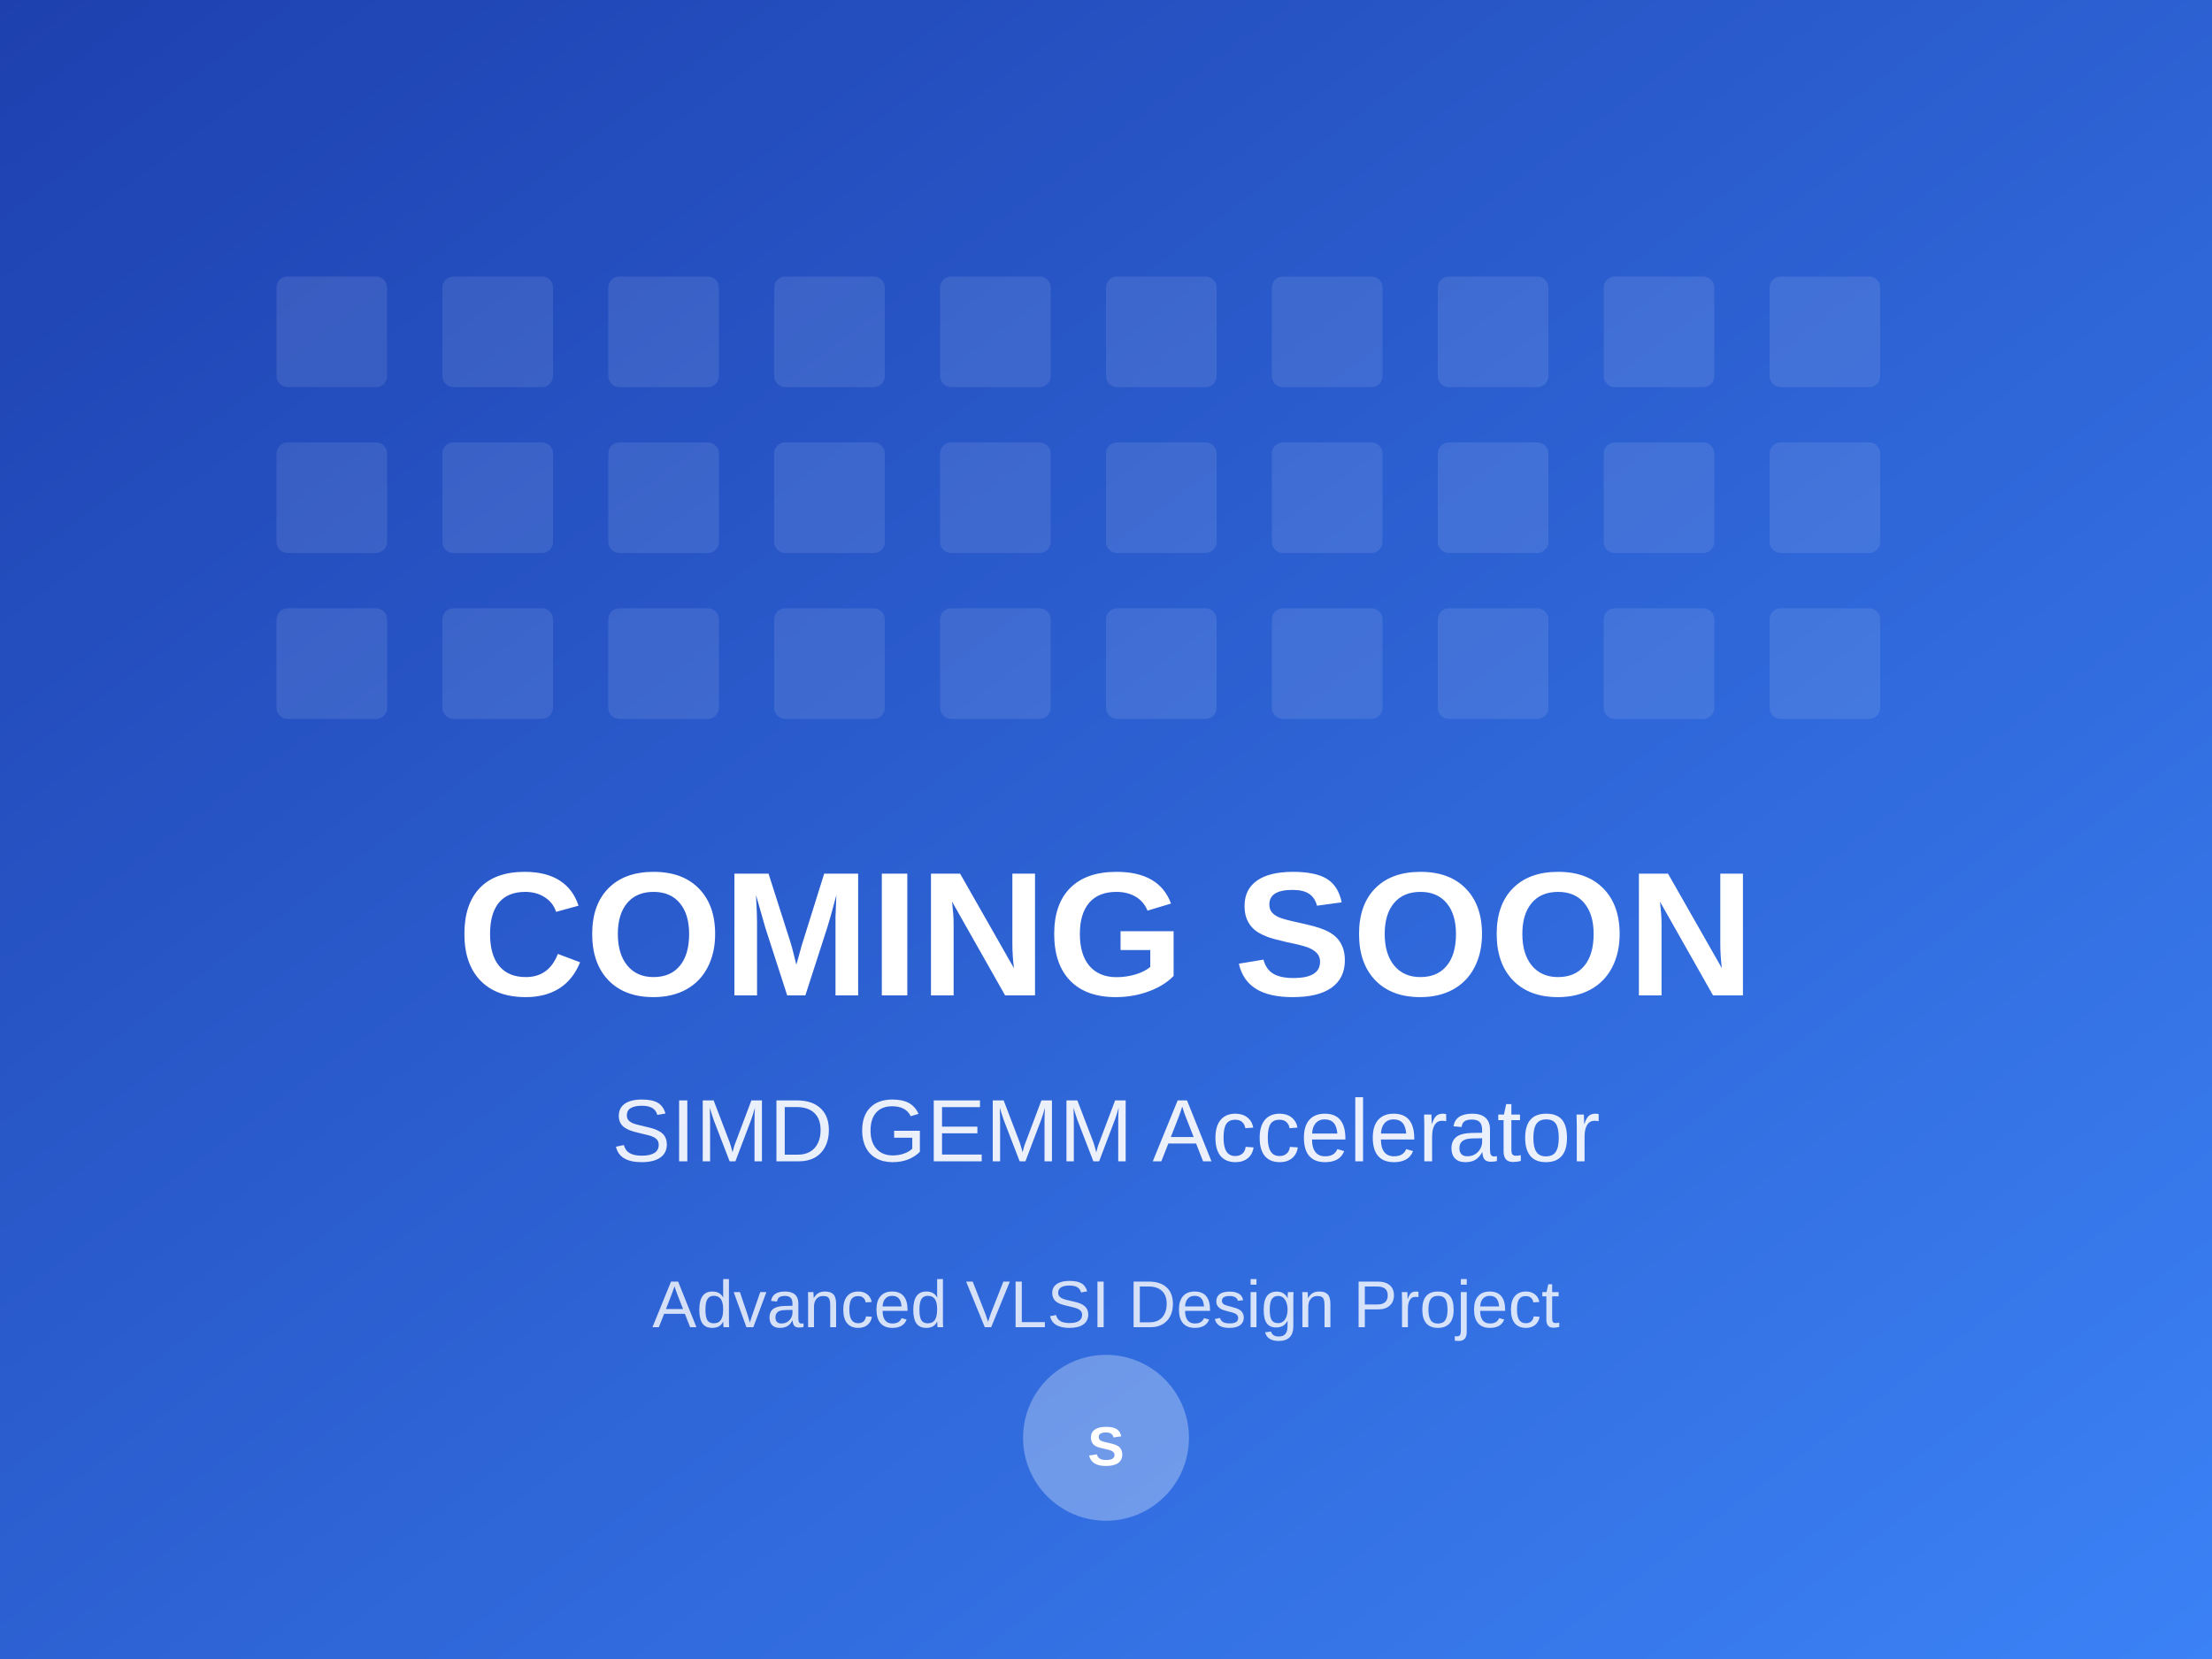
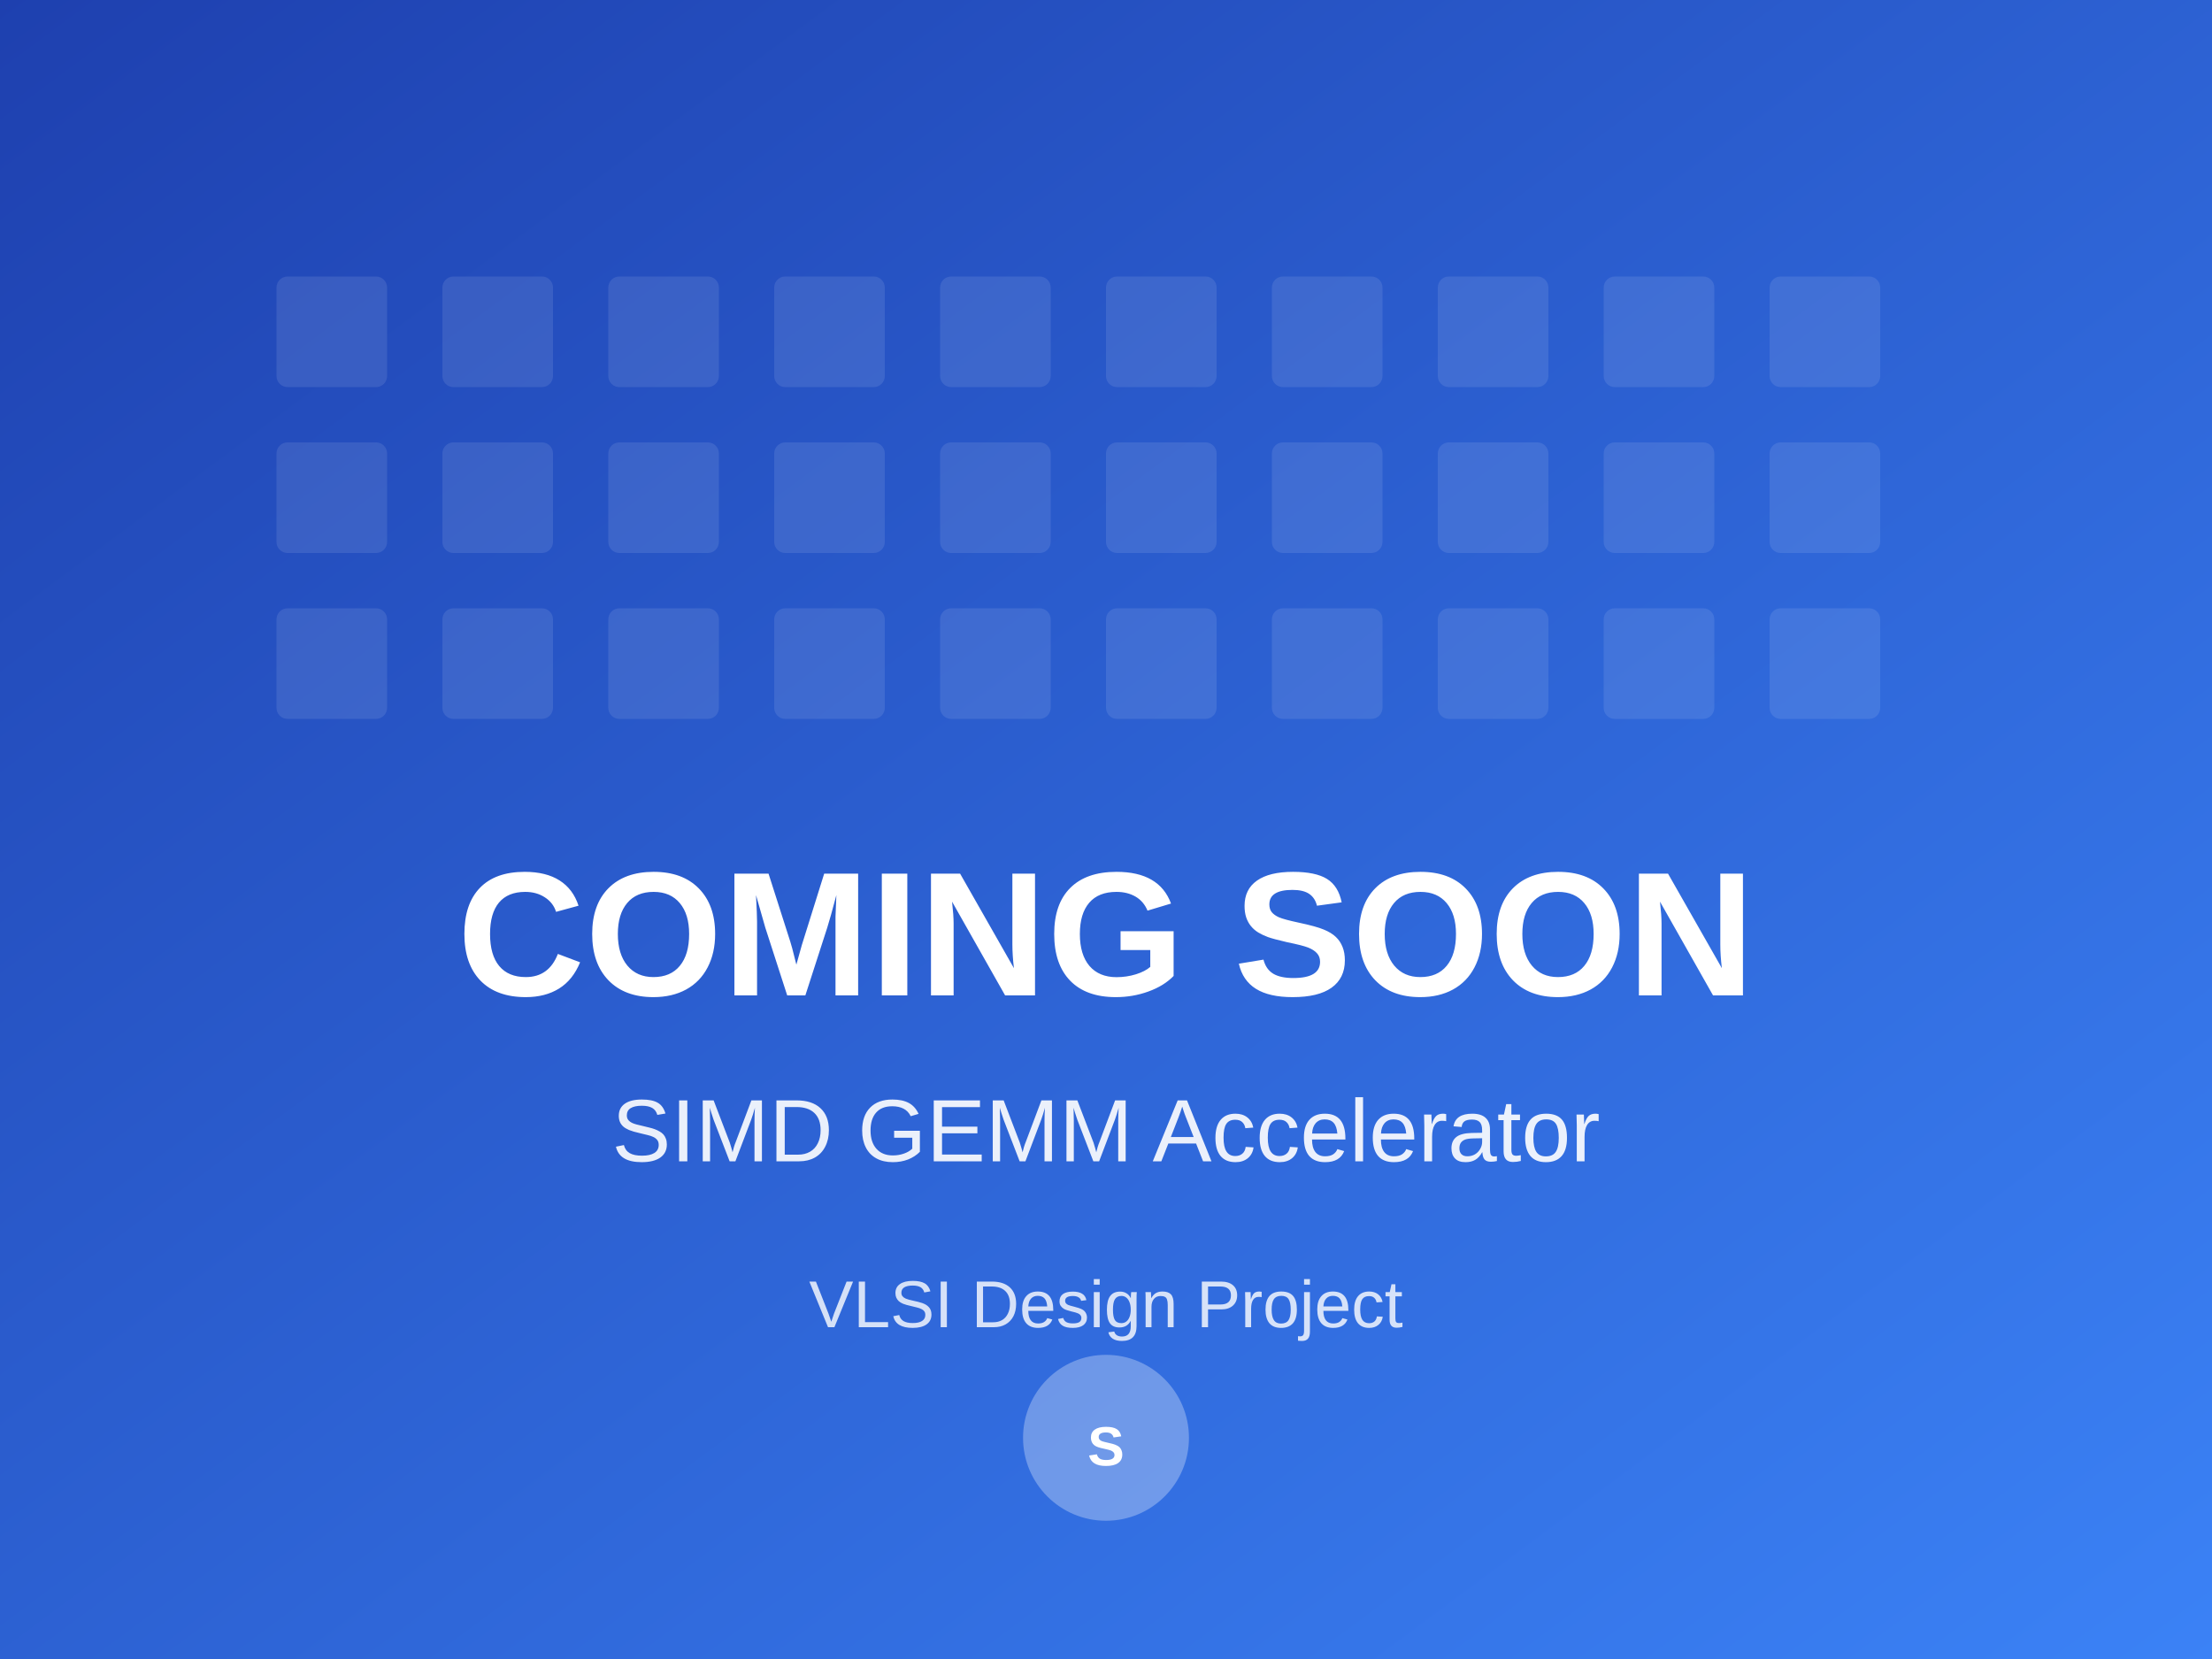
<svg xmlns="http://www.w3.org/2000/svg" width="400" height="300">
  <defs>
    <linearGradient id="grad1" x1="0%" y1="0%" x2="100%" y2="100%">
      <stop offset="0%" style="stop-color:#1e40af;stop-opacity:1" />
      <stop offset="100%" style="stop-color:#3b82f6;stop-opacity:1" />
    </linearGradient>
  </defs>
  <rect width="400" height="300" fill="url(#grad1)" />
  <g opacity="0.1">
    <rect x="50" y="50" width="20" height="20" fill="white" rx="2" />
    <rect x="80" y="50" width="20" height="20" fill="white" rx="2" />
    <rect x="110" y="50" width="20" height="20" fill="white" rx="2" />
    <rect x="140" y="50" width="20" height="20" fill="white" rx="2" />
    <rect x="170" y="50" width="20" height="20" fill="white" rx="2" />
    <rect x="200" y="50" width="20" height="20" fill="white" rx="2" />
    <rect x="230" y="50" width="20" height="20" fill="white" rx="2" />
    <rect x="260" y="50" width="20" height="20" fill="white" rx="2" />
    <rect x="290" y="50" width="20" height="20" fill="white" rx="2" />
    <rect x="320" y="50" width="20" height="20" fill="white" rx="2" />
    <rect x="50" y="80" width="20" height="20" fill="white" rx="2" />
    <rect x="80" y="80" width="20" height="20" fill="white" rx="2" />
    <rect x="110" y="80" width="20" height="20" fill="white" rx="2" />
    <rect x="140" y="80" width="20" height="20" fill="white" rx="2" />
    <rect x="170" y="80" width="20" height="20" fill="white" rx="2" />
    <rect x="200" y="80" width="20" height="20" fill="white" rx="2" />
    <rect x="230" y="80" width="20" height="20" fill="white" rx="2" />
    <rect x="260" y="80" width="20" height="20" fill="white" rx="2" />
    <rect x="290" y="80" width="20" height="20" fill="white" rx="2" />
    <rect x="320" y="80" width="20" height="20" fill="white" rx="2" />
    <rect x="50" y="110" width="20" height="20" fill="white" rx="2" />
    <rect x="80" y="110" width="20" height="20" fill="white" rx="2" />
    <rect x="110" y="110" width="20" height="20" fill="white" rx="2" />
    <rect x="140" y="110" width="20" height="20" fill="white" rx="2" />
    <rect x="170" y="110" width="20" height="20" fill="white" rx="2" />
    <rect x="200" y="110" width="20" height="20" fill="white" rx="2" />
    <rect x="230" y="110" width="20" height="20" fill="white" rx="2" />
    <rect x="260" y="110" width="20" height="20" fill="white" rx="2" />
    <rect x="290" y="110" width="20" height="20" fill="white" rx="2" />
    <rect x="320" y="110" width="20" height="20" fill="white" rx="2" />
  </g>
  <text x="200" y="180" font-family="Arial, sans-serif" font-size="32" font-weight="bold" text-anchor="middle" fill="white">COMING SOON</text>
  <text x="200" y="210" font-family="Arial, sans-serif" font-size="16" text-anchor="middle" fill="white" opacity="0.9">SIMD GEMM Accelerator</text>
-   <text x="200" y="240" font-family="Arial, sans-serif" font-size="12" text-anchor="middle" fill="white" opacity="0.8">Advanced VLSI Design Project</text>
+   <text x="200" y="240" font-family="Arial, sans-serif" font-size="12" text-anchor="middle" fill="white" opacity="0.8">VLSI Design Project</text>
  <circle cx="200" cy="260" r="15" fill="white" opacity="0.3" />
  <text x="200" y="265" font-family="Arial, sans-serif" font-size="10" text-anchor="middle" fill="white" font-weight="bold">S</text>
</svg>
